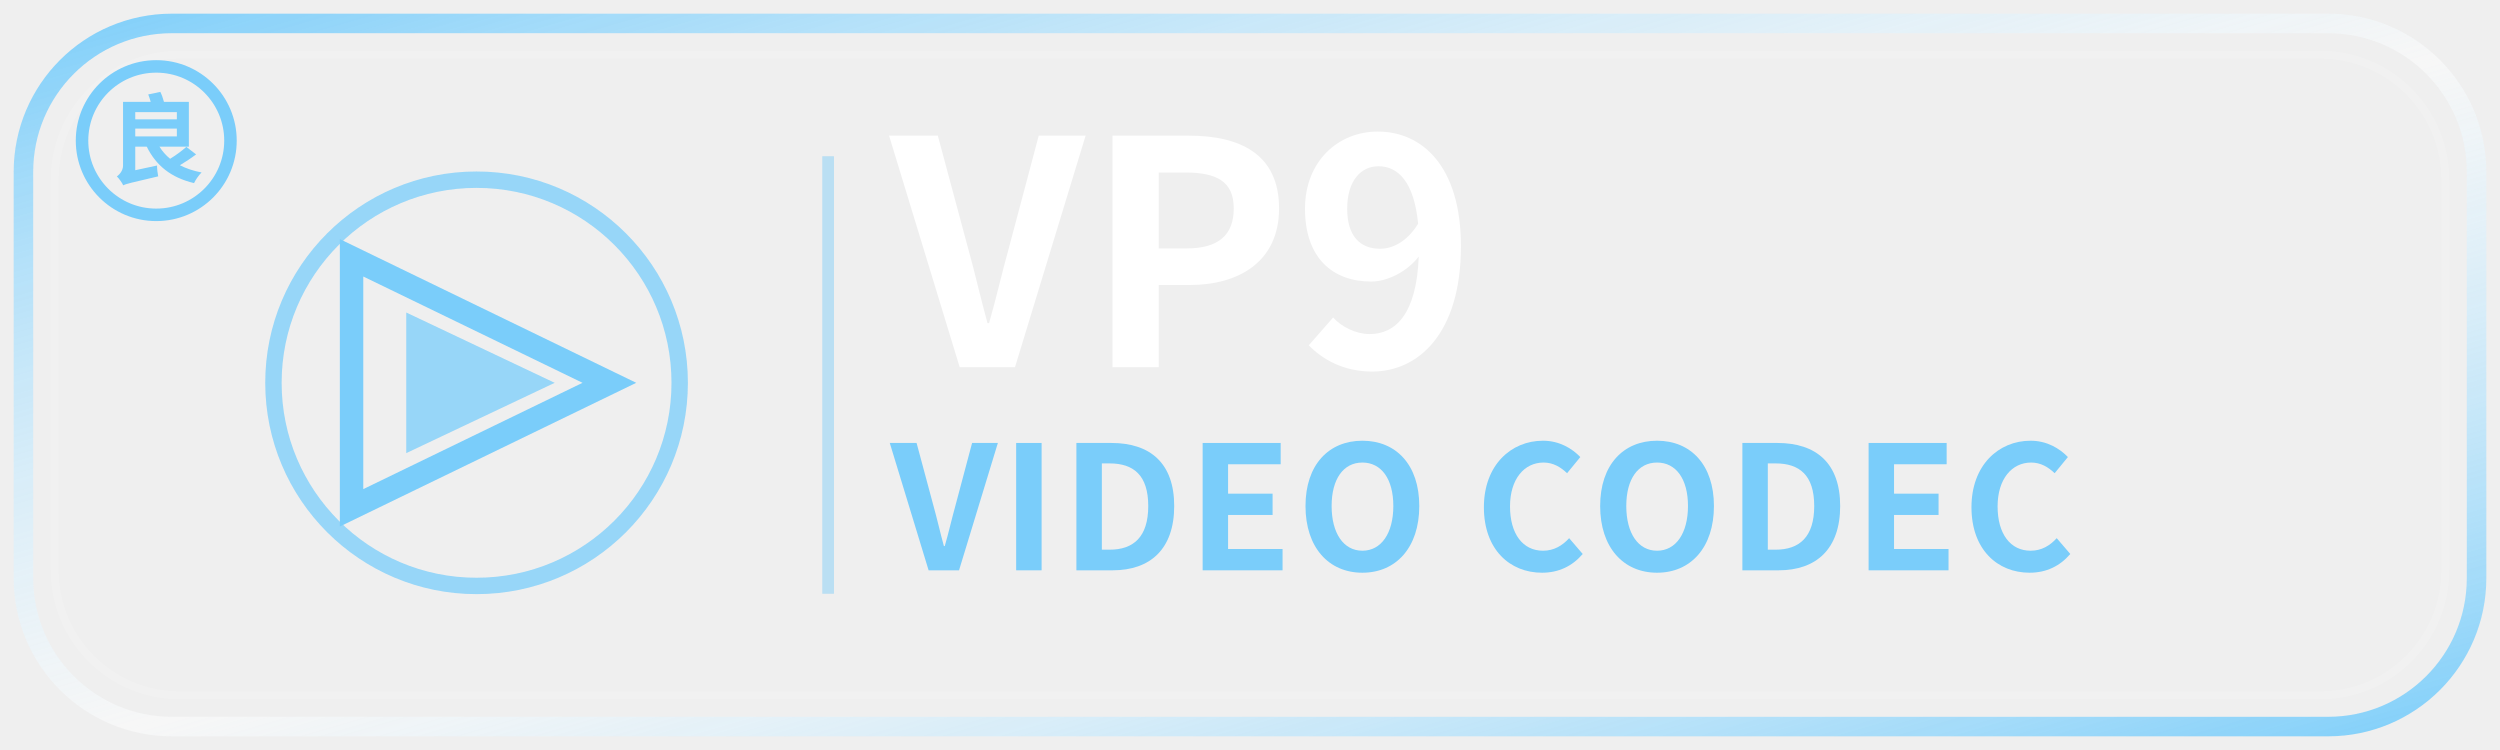
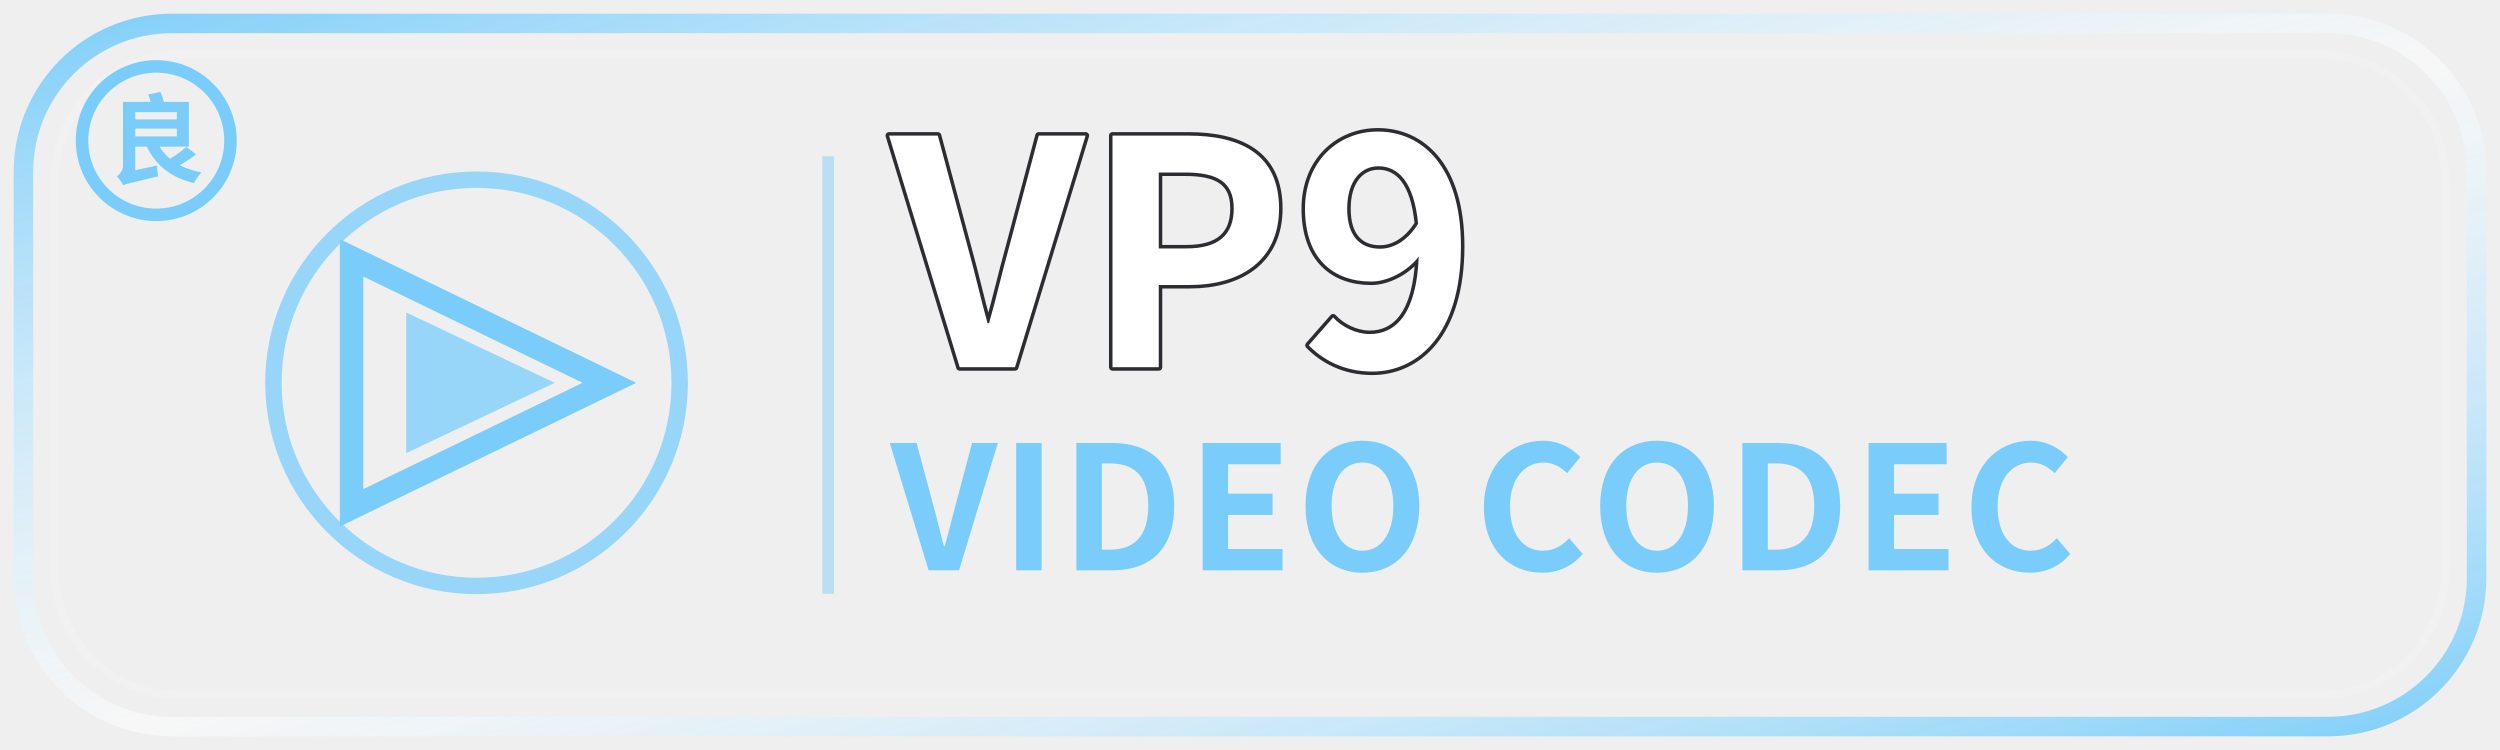
<svg xmlns="http://www.w3.org/2000/svg" width="320" height="96" viewBox="0 0 320 96" preserveAspectRatio="xMidYMid meet" overflow="hidden">
  <rect x="0" y="0" width="320" height="96" fill="#000000" fill-opacity="0.004" />
  <defs>
    <linearGradient id="edge" x1="0" y1="0" x2="1" y2="1">
      <stop offset="0" stop-color="#7ACDFA" stop-opacity=".95" />
      <stop offset=".52" stop-color="#FFFFFF" stop-opacity=".48" />
      <stop offset="1" stop-color="#7ACDFA" stop-opacity=".95" />
    </linearGradient>
  </defs>
  <rect x="3" y="3" width="314" height="90" rx="19" fill="none" stroke="url(#edge)" stroke-width="2.5" />
  <rect x="7" y="7" width="306" height="82" rx="16" fill="none" stroke="#FFFFFF" stroke-opacity=".14" stroke-width="1" />
  <circle cx="20" cy="18" r="9.5" fill="none" stroke="#7ACDFA" stroke-width="1.6" />
  <g aria-label="良" fill="#7ACDFA" transform="translate(13.75 22.5) scale(0.0125 -0.0125)">
    <path d="M711 483V403H285V483ZM711 578H285V652H711ZM162 -98C191 -82 239 -72 520 -6C514 20 508 71 508 105L285 57V298H403C498 105 651 -19 887 -75C902 -42 937 8 964 34C880 50 806 75 742 108C797 141 857 180 908 219L808 296C765 257 701 210 642 174C598 210 562 251 533 298H834V757H579C570 790 557 829 542 859L418 833C427 810 436 783 443 757H160V105C160 51 122 12 97 -7C117 -26 151 -72 162 -98Z" transform="translate(0 0)" />
  </g>
  <circle cx="61" cy="49" r="26" fill="none" stroke="#7ACDFA" stroke-width="2.1" stroke-opacity=".75" />
  <path d="M45 33l33 16-33 16z" fill="none" stroke="#7ACDFA" stroke-width="3" />
  <path d="M52 40l19 9-19 9z" fill="#7ACDFA" fill-opacity=".75" />
  <path d="M106 20v56" stroke="#7ACDFA" stroke-opacity=".45" stroke-width="1.5" />
-   <g aria-label="VP9" fill="#FFFFFF" transform="translate(114 47) scale(0.04 -0.04)">
+   <g aria-label="VP9" fill="#FFFFFF" transform="translate(114 47) scale(0.04 -0.04)" stroke="#1B1D21" stroke-opacity="0.92" stroke-width="22.50" stroke-linejoin="round" paint-order="stroke fill">
    <path d="M221 0H398L624 741H474L378 380C355 298 339 224 315 141H310C287 224 271 298 248 380L151 741H-5Z" transform="translate(0 0)" />
    <path d="M91 0H239V263H338C497 263 624 339 624 508C624 683 498 741 334 741H91ZM239 380V623H323C425 623 479 594 479 508C479 423 430 380 328 380Z" transform="translate(619 0)" />
    <path d="M255 -14C402 -14 539 107 539 387C539 644 414 754 273 754C146 754 40 659 40 507C40 350 128 274 252 274C302 274 365 304 404 354C397 169 329 106 247 106C203 106 157 129 130 159L52 70C96 25 163 -14 255 -14ZM402 459C366 401 320 379 280 379C216 379 175 420 175 507C175 598 220 643 275 643C338 643 389 593 402 459Z" transform="translate(1286 0)" />
  </g>
  <g aria-label="VIDEO CODEC" fill="#7ACDFA" transform="translate(114 73) scale(0.022 -0.022)">
    <path d="M221 0H398L624 741H474L378 380C355 298 339 224 315 141H310C287 224 271 298 248 380L151 741H-5Z" transform="translate(0 0)" />
    <path d="M91 0H239V741H91Z" transform="translate(639.4545 0)" />
    <path d="M91 0H302C521 0 660 124 660 374C660 623 521 741 294 741H91ZM239 120V622H284C423 622 509 554 509 374C509 194 423 120 284 120Z" transform="translate(989.9091 0)" />
    <path d="M91 0H556V124H239V322H498V446H239V617H545V741H91Z" transform="translate(1724.364 0)" />
    <path d="M385 -14C581 -14 716 133 716 374C716 614 581 754 385 754C189 754 54 614 54 374C54 133 189 -14 385 -14ZM385 114C275 114 206 216 206 374C206 532 275 627 385 627C495 627 565 532 565 374C565 216 495 114 385 114Z" transform="translate(2359.818 0)" />
    <path d="M392 -14C489 -14 568 24 629 95L550 187C511 144 462 114 398 114C281 114 206 211 206 372C206 531 289 627 401 627C457 627 500 601 538 565L615 659C567 709 493 754 398 754C211 754 54 611 54 367C54 120 206 -14 392 -14Z" transform="translate(3397.727 0)" />
    <path d="M385 -14C581 -14 716 133 716 374C716 614 581 754 385 754C189 754 54 614 54 374C54 133 189 -14 385 -14ZM385 114C275 114 206 216 206 374C206 532 275 627 385 627C495 627 565 532 565 374C565 216 495 114 385 114Z" transform="translate(4074.182 0)" />
    <path d="M91 0H302C521 0 660 124 660 374C660 623 521 741 294 741H91ZM239 120V622H284C423 622 509 554 509 374C509 194 423 120 284 120Z" transform="translate(4864.636 0)" />
    <path d="M91 0H556V124H239V322H498V446H239V617H545V741H91Z" transform="translate(5599.091 0)" />
    <path d="M392 -14C489 -14 568 24 629 95L550 187C511 144 462 114 398 114C281 114 206 211 206 372C206 531 289 627 401 627C457 627 500 601 538 565L615 659C567 709 493 754 398 754C211 754 54 611 54 367C54 120 206 -14 392 -14Z" transform="translate(6234.546 0)" />
  </g>
</svg>
